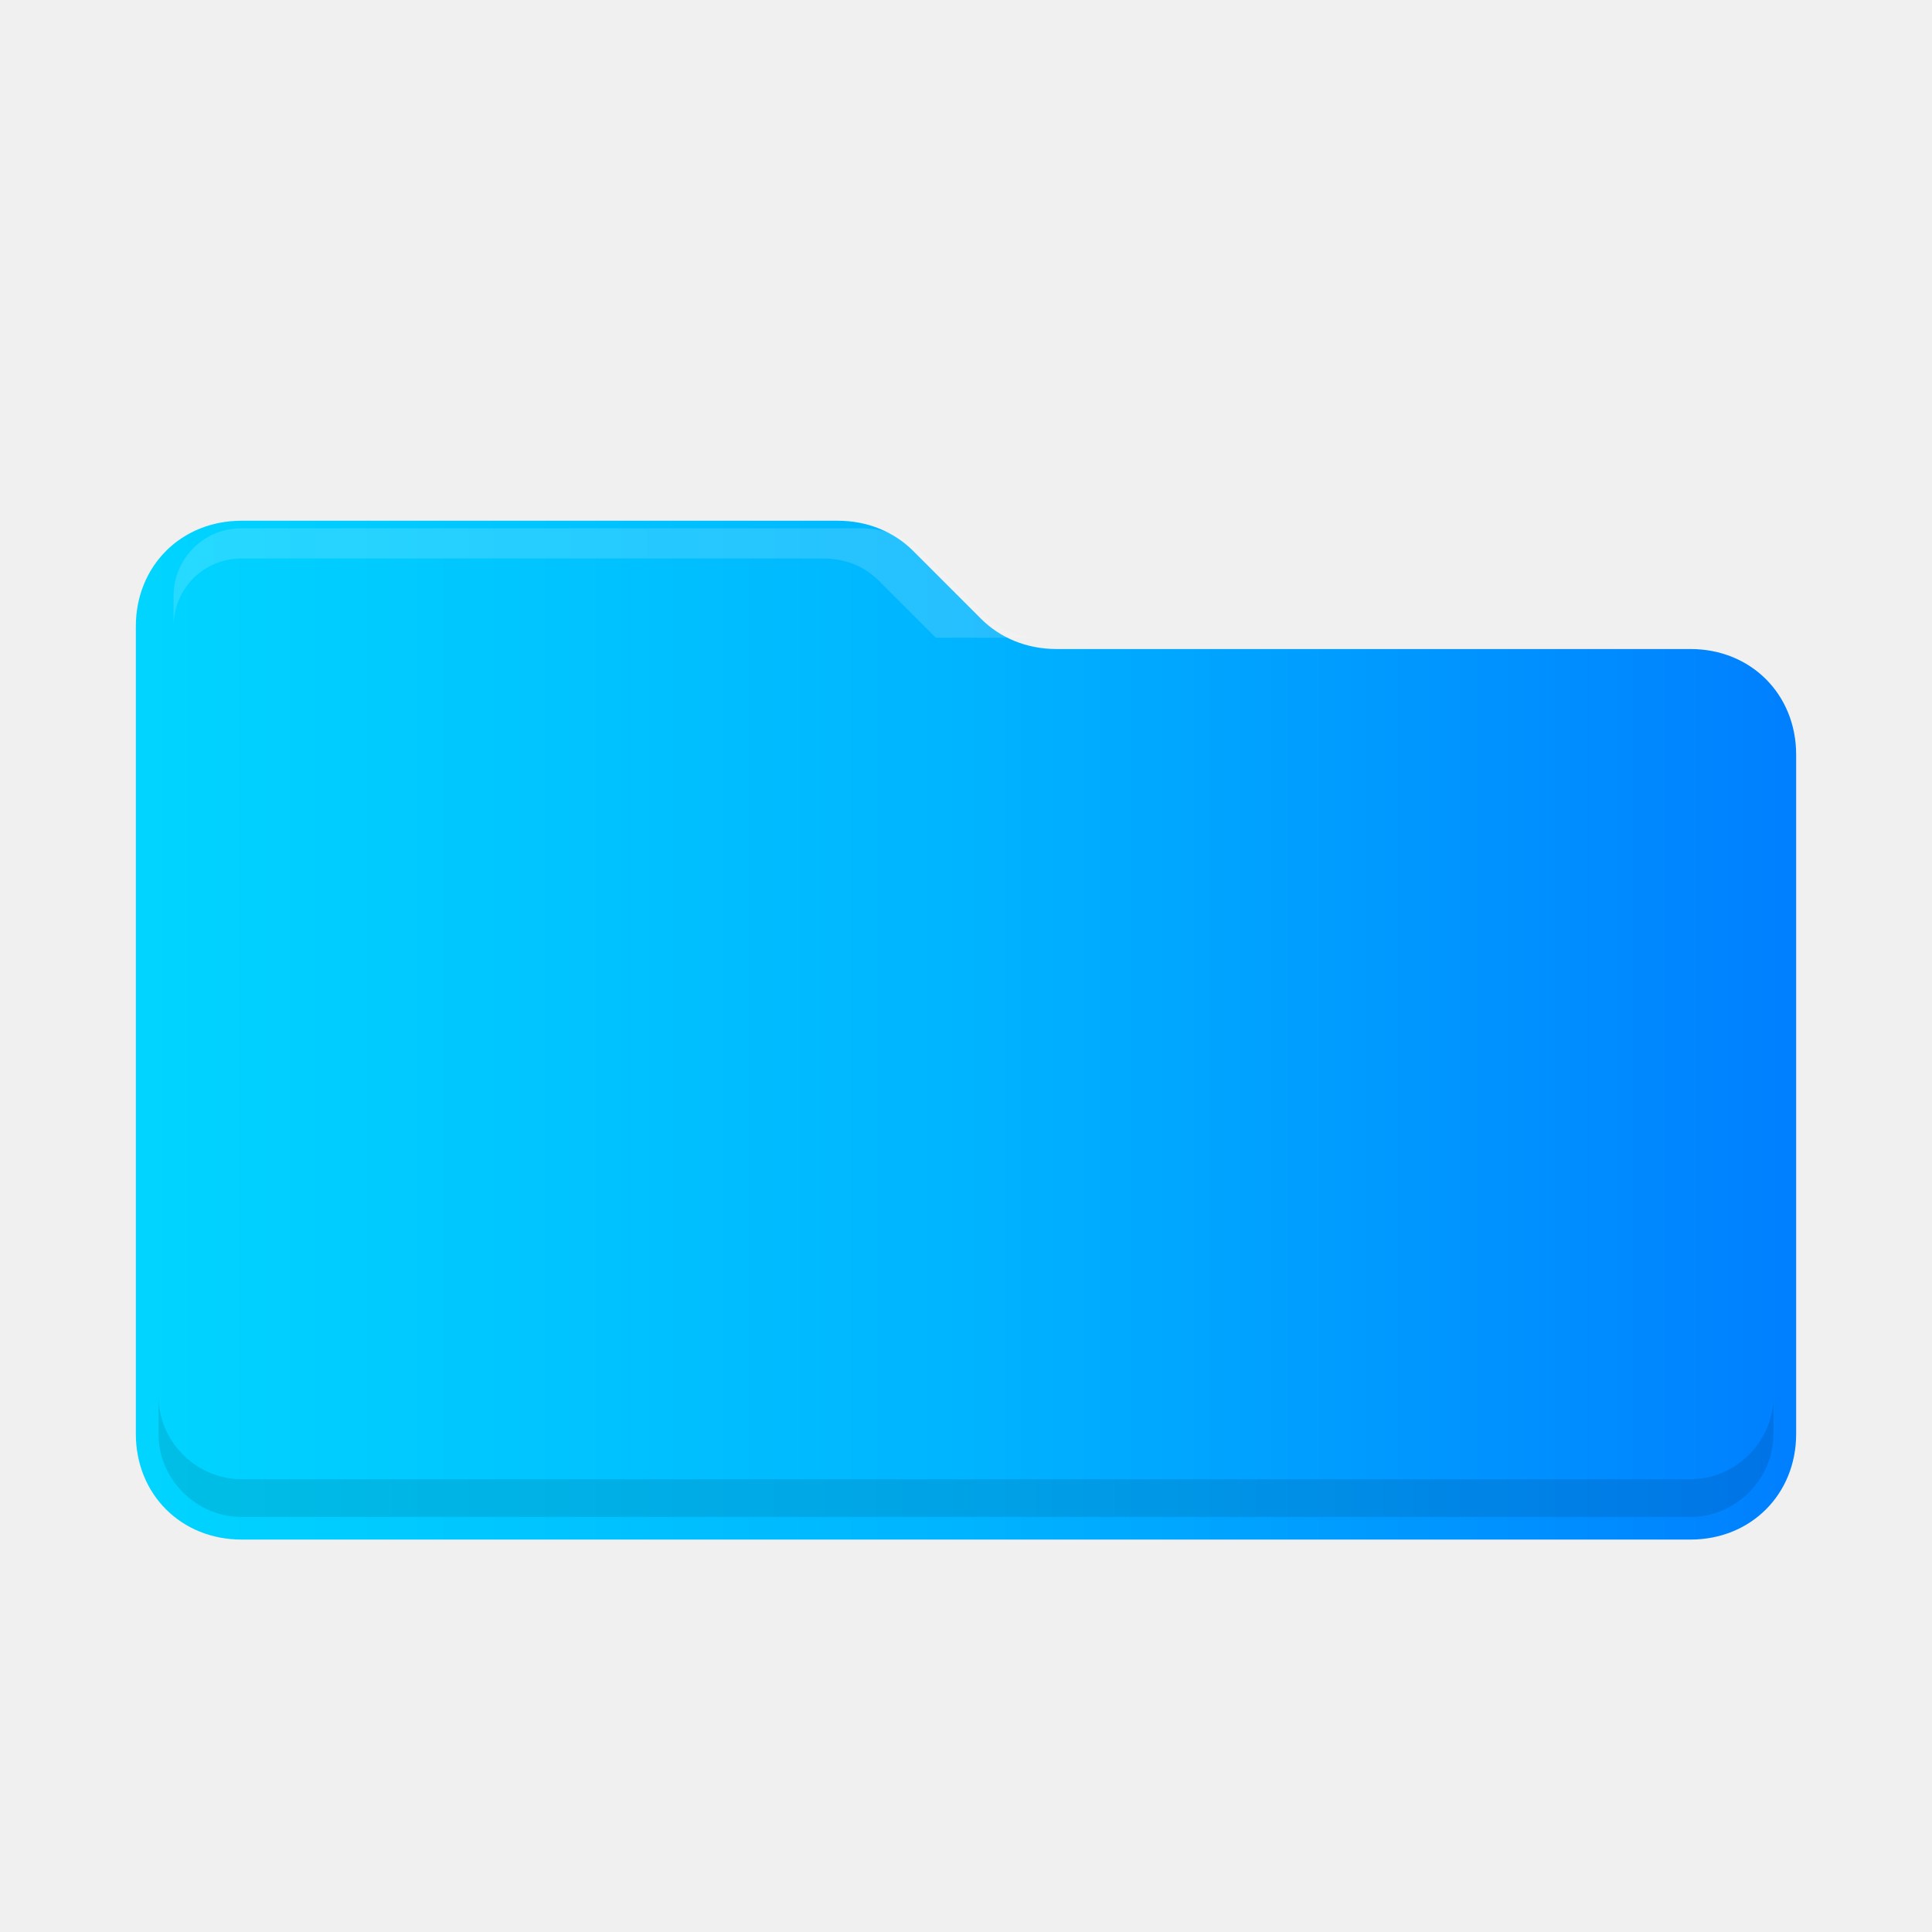
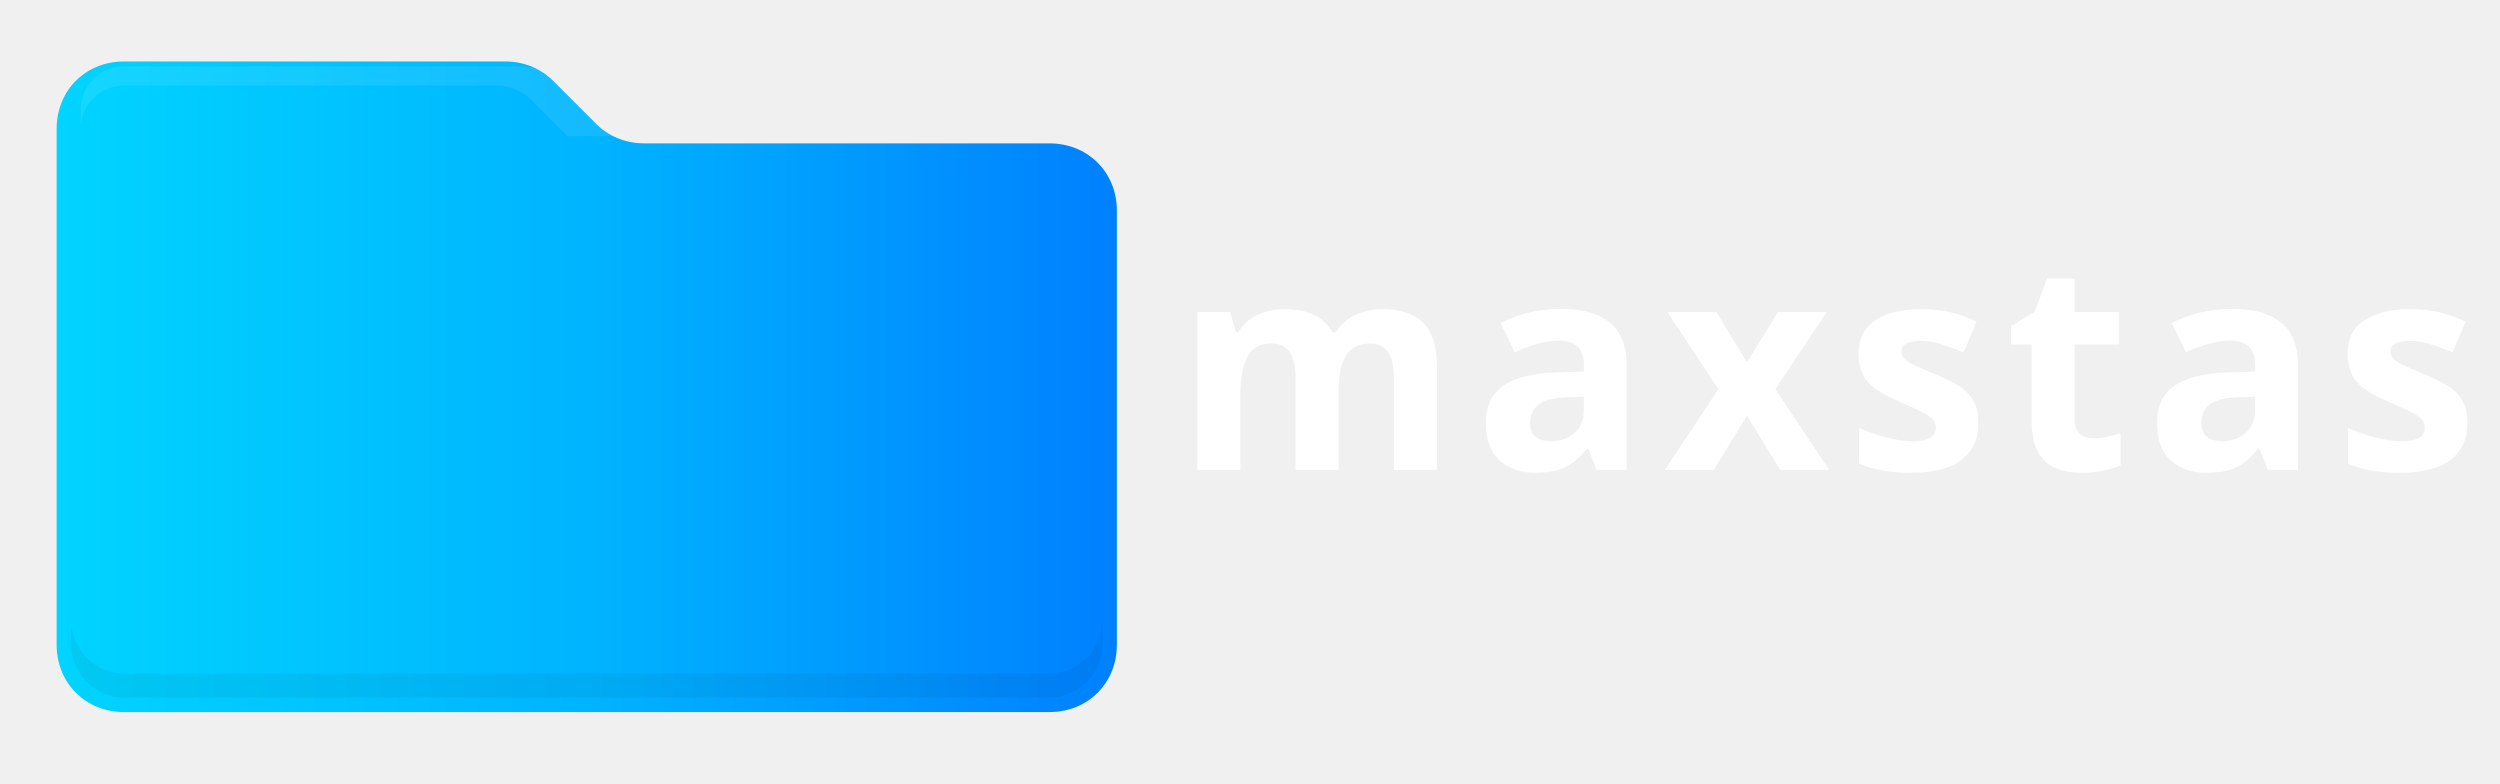
- <svg xmlns="http://www.w3.org/2000/svg" viewBox="0 0 512 512" width="512" height="512">
+ <svg xmlns="http://www.w3.org/2000/svg" viewBox="50 450 4150 1300" width="4150" height="1300">
  <defs>
    <linearGradient id="folderGradient" x1="0%" y1="0%" x2="100%" y2="0%">
      <stop offset="0%" style="stop-color:#00d4ff;stop-opacity:1" />
      <stop offset="50%" style="stop-color:#00b4ff;stop-opacity:1" />
      <stop offset="100%" style="stop-color:#0080ff;stop-opacity:1" />
    </linearGradient>
  </defs>
-   <path d="M 64 140 C 48 140 36 152 36 168 L 36 380 C 36 396 48 408 64 408 L 448 408 C 464 408 476 396 476 380 L 476 200 C 476 184 464 172 448 172 L 280 172 C 272 172 265 169 260 164 L 242 146 C 237 141 230 138 222 138 L 64 138 C 48 138 36 150 36 166 L 36 168 C 36 152 48 140 64 140 Z" fill="url(#folderGradient)" />
-   <path d="M 64 148 C 54 148 46 156 46 166 L 46 176 L 46 166 C 46 156 54 148 64 148 L 218 148 C 224 148 229 150 233 154 L 248 169 L 448 169 C 458 169 466 177 466 187 L 466 197 L 466 187 C 466 177 458 169 448 169 L 276 169 C 270 169 265 167 261 163 L 244 146 C 240 142 234 140 228 140 L 64 140 C 54 140 46 148 46 158 L 46 166 C 46 156 54 148 64 148 Z" fill="#ffffff" opacity="0.15" />
-   <path d="M 64 402 C 52 402 42 392 42 380 L 42 370 C 42 382 52 392 64 392 L 448 392 C 460 392 470 382 470 370 L 470 380 C 470 392 460 402 448 402 L 64 402 Z" fill="#000000" opacity="0.1" />
+   <path d="M 256 560 C 192 560 144 608 144 672 L 144 1520 C 144 1584 192 1632 256 1632 L 1792 1632 C 1856 1632 1904 1584 1904 1520 L 1904 800 C 1904 736 1856 688 1792 688 L 1120 688 C 1088 688 1060 676 1040 656 L 968 584 C 948 564 920 552 888 552 L 256 552 C 192 552 144 600 144 664 L 144 672 C 144 608 192 560 256 560 Z" fill="url(#folderGradient)" />
+   <path d="M 256 592 C 216 592 184 624 184 664 L 184 704 L 184 664 C 184 624 216 592 256 592 L 872 592 C 896 592 916 600 932 616 L 992 676 L 1792 676 C 1832 676 1864 708 1864 748 L 1864 788 L 1864 748 C 1864 708 1832 676 1792 676 L 1104 676 C 1080 676 1060 668 1044 652 L 976 584 C 960 568 936 560 912 560 L 256 560 C 216 560 184 592 184 632 L 184 664 C 184 624 216 592 256 592 Z" fill="#ffffff" opacity="0.08" />
+   <path d="M 256 1608 C 208 1608 168 1568 168 1520 L 168 1480 C 168 1528 208 1568 256 1568 L 1792 1568 C 1840 1568 1880 1528 1880 1480 L 1880 1520 C 1880 1568 1840 1608 1792 1608 L 256 1608 Z" fill="#000000" opacity="0.05" />
+   <text x="2000" y="1230" font-family="'Impact', 'Anton', 'Archivo Black', 'Bebas Neue', sans-serif" font-size="480" font-weight="900" fill="#ffffff" letter-spacing="25">maxstash</text>
</svg>
